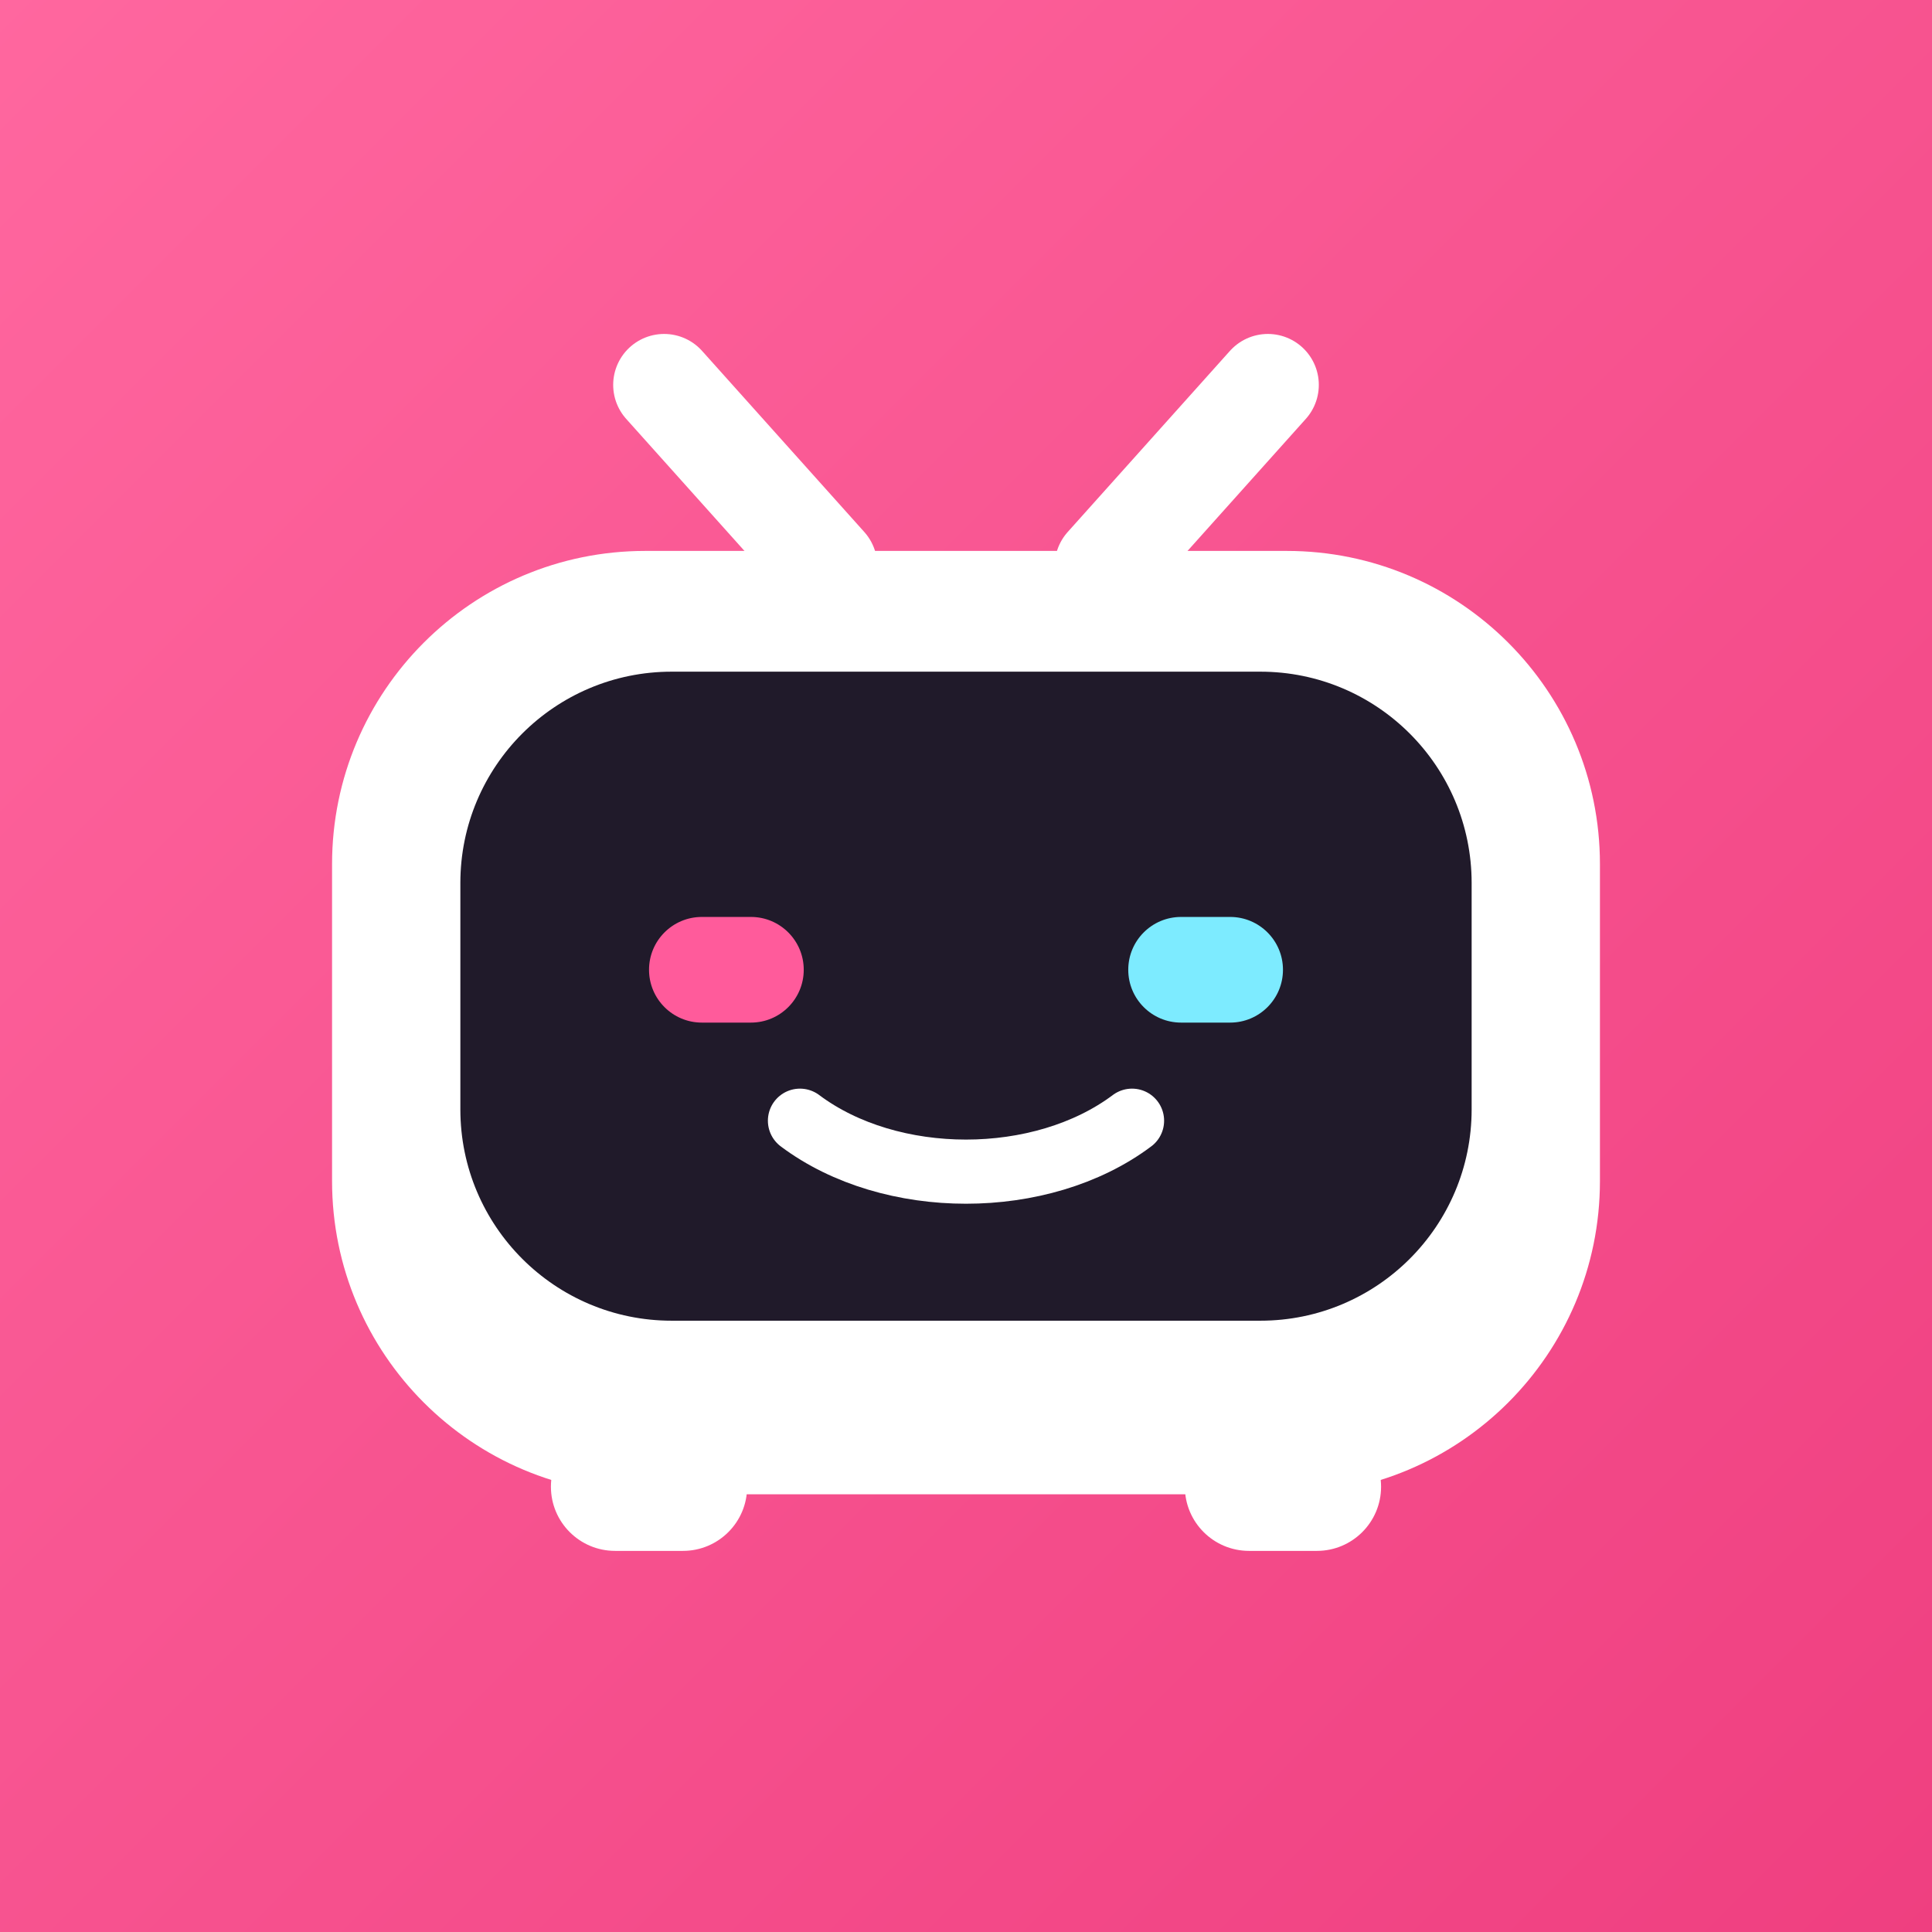
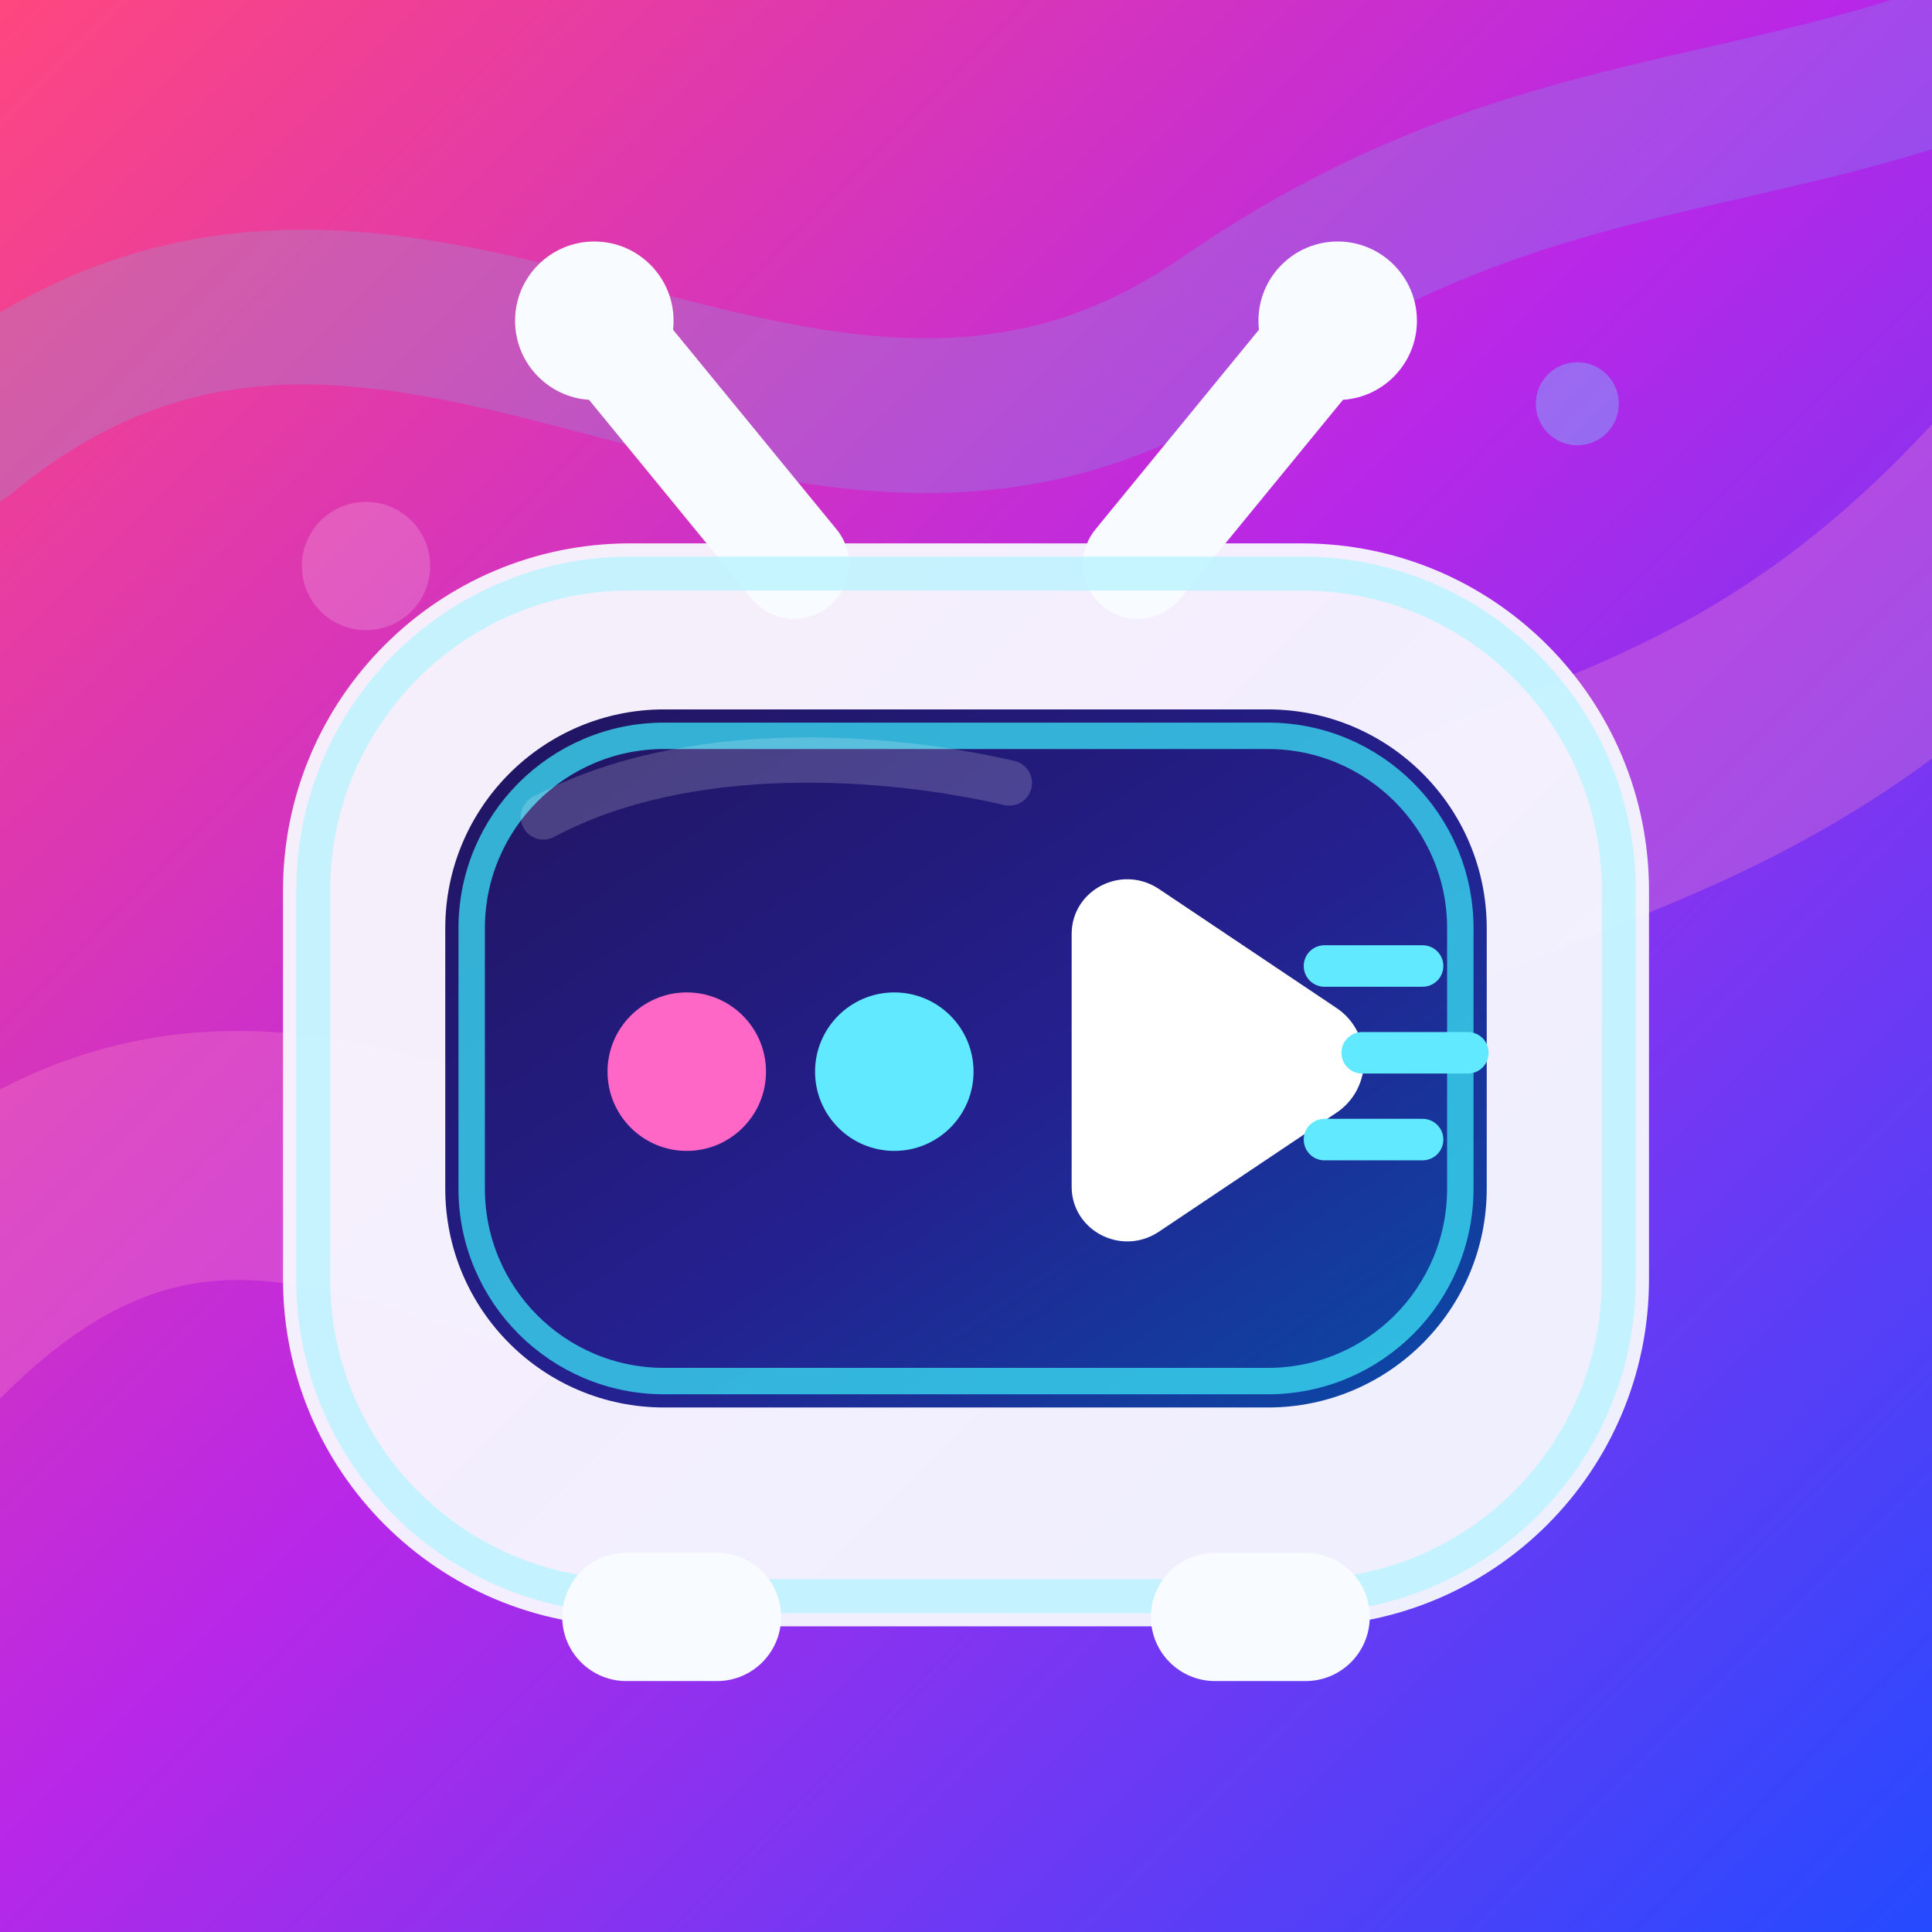
<svg xmlns="http://www.w3.org/2000/svg" width="1024" height="1024" viewBox="0 0 1024 1024">
  <defs>
-     <linearGradient id="bg" x1="0" y1="0" x2="1" y2="1">
-       <stop offset="0" stop-color="#FF679F" />
-       <stop offset="1" stop-color="#EF3F80" />
+     <linearGradient id="background" x1="0" y1="0" x2="1" y2="1">
+       <stop offset="0" stop-color="#FF477E" />
+       <stop offset="0.48" stop-color="#B827E8" />
+       <stop offset="1" stop-color="#234BFF" />
+     </linearGradient>
+     <linearGradient id="screen" x1="0" y1="0" x2="1" y2="1">
+       <stop offset="0" stop-color="#21145E" />
+       <stop offset="0.55" stop-color="#24208F" />
+       <stop offset="1" stop-color="#0A4BA7" />
    </linearGradient>
  </defs>
-   <rect width="1024" height="1024" fill="url(#bg)" />
-   <g fill="none" stroke="#FFFFFF" stroke-linecap="round" stroke-width="54">
-     <path d="M438 300 L352 204" />
-     <path d="M586 300 L672 204" />
+   <rect width="1024" height="1024" fill="url(#background)" />
+   <g fill="none" stroke-linecap="round">
+     <path d="M-70 720 C180 430 340 850 600 570 C760 400 900 470 1090 250" stroke="#FF8FC8" stroke-width="132" opacity="0.28" />
+     <path d="M-20 230 C210 40 420 330 650 170 C810 60 930 80 1080 15" stroke="#56DDF5" stroke-width="82" opacity="0.18" />
  </g>
-   <rect x="176" y="292" width="672" height="500" rx="166" fill="#FFFFFF" />
-   <rect x="244" y="356" width="536" height="344" rx="112" fill="#201A2A" />
-   <rect x="292" y="754" width="104" height="68" rx="34" fill="#FFFFFF" />
-   <rect x="628" y="754" width="104" height="68" rx="34" fill="#FFFFFF" />
-   <rect x="344" y="486" width="82" height="56" rx="28" fill="#FF5B9B" />
-   <rect x="598" y="486" width="82" height="56" rx="28" fill="#7DEBFF" />
-   <path d="M424 594 C472 630 552 630 600 594" fill="none" stroke="#FFFFFF" stroke-linecap="round" stroke-width="34" />
+   <circle cx="194" cy="300" r="34" fill="#FFFFFF" opacity="0.18" />
+   <circle cx="836" cy="214" r="22" fill="#70E8FF" opacity="0.34" />
+   <g fill="none" stroke="#F8FBFF" stroke-linecap="round" stroke-width="58">
+     <path d="M421 299 L326 183" />
+     <path d="M603 299 L698 183" />
+   </g>
+   <circle cx="315" cy="170" r="42" fill="#F8FBFF" />
+   <circle cx="709" cy="170" r="42" fill="#F8FBFF" />
+   <rect x="150" y="288" width="724" height="574" rx="184" fill="#F8FBFF" opacity="0.94" />
+   <rect x="166" y="304" width="692" height="542" rx="168" fill="none" stroke="#B8F4FF" stroke-width="18" opacity="0.78" />
+   <rect x="298" y="823" width="116" height="68" rx="34" fill="#F8FBFF" />
+   <rect x="610" y="823" width="116" height="68" rx="34" fill="#F8FBFF" />
+   <rect x="236" y="376" width="552" height="370" rx="116" fill="url(#screen)" />
+   <rect x="250" y="390" width="524" height="342" rx="102" fill="none" stroke="#3ADCF2" stroke-width="14" opacity="0.78" />
+   <path d="M288 433 C365 392 470 400 535 415" fill="none" stroke="#FFFFFF" stroke-linecap="round" stroke-width="24" opacity="0.18" />
+   <circle cx="364" cy="568" r="42" fill="#FF67C6" />
+   <circle cx="474" cy="568" r="42" fill="#61E9FF" />
+   <path d="M568 495 C568 472 594 458 614 471 L708 534 C728 547 728 577 708 590 L614 653 C594 666 568 652 568 629 Z" fill="#FFFFFF" />
+   <g fill="none" stroke="#61E9FF" stroke-linecap="round" stroke-width="22">
+     <path d="M702 512 H754" />
+     <path d="M722 558 H778" />
+     <path d="M702 604 H754" />
+   </g>
</svg>
